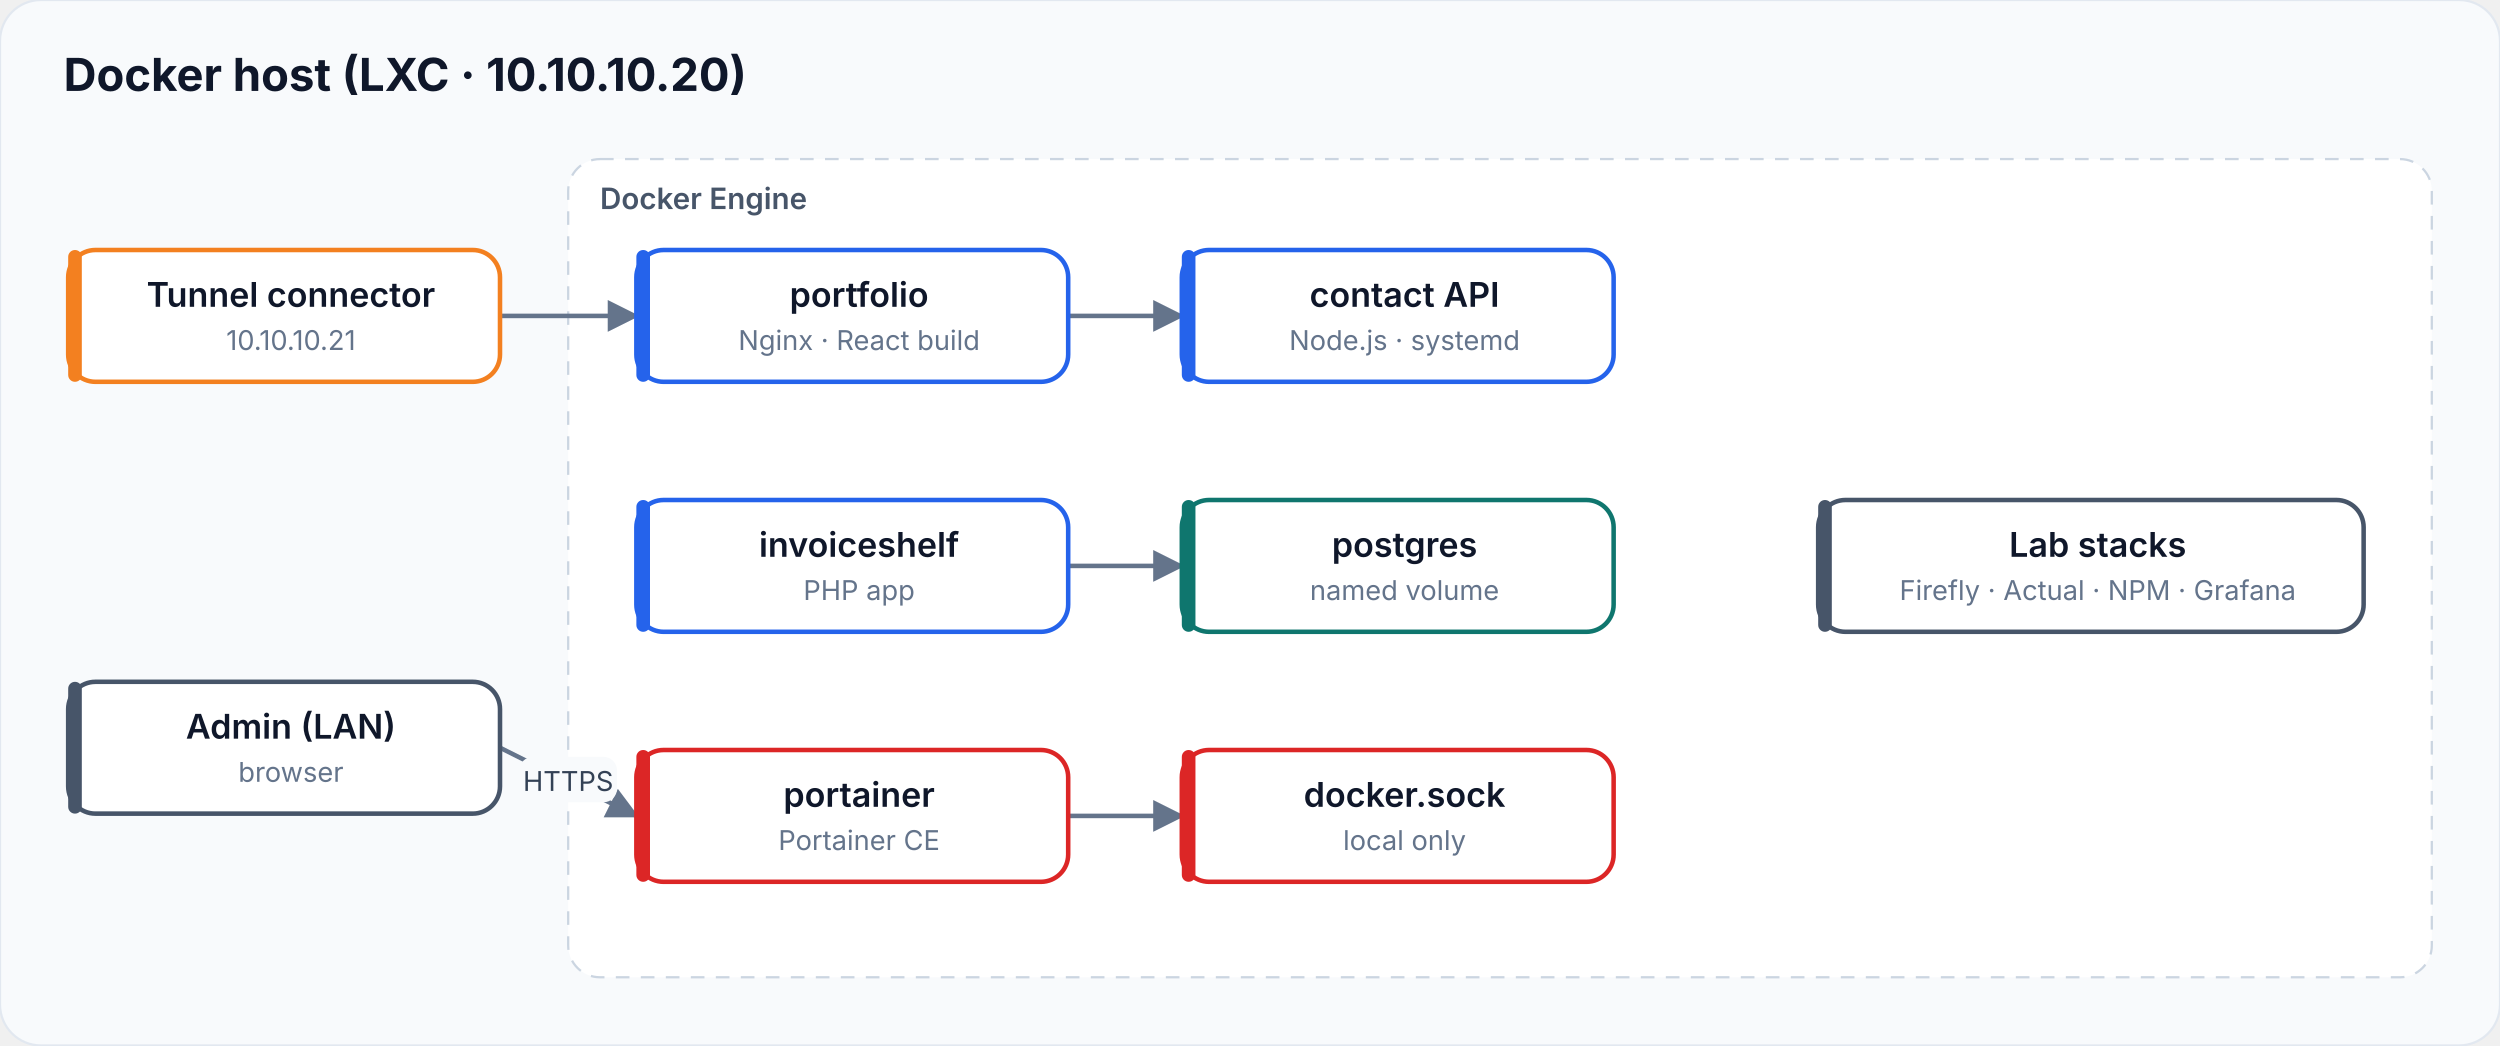
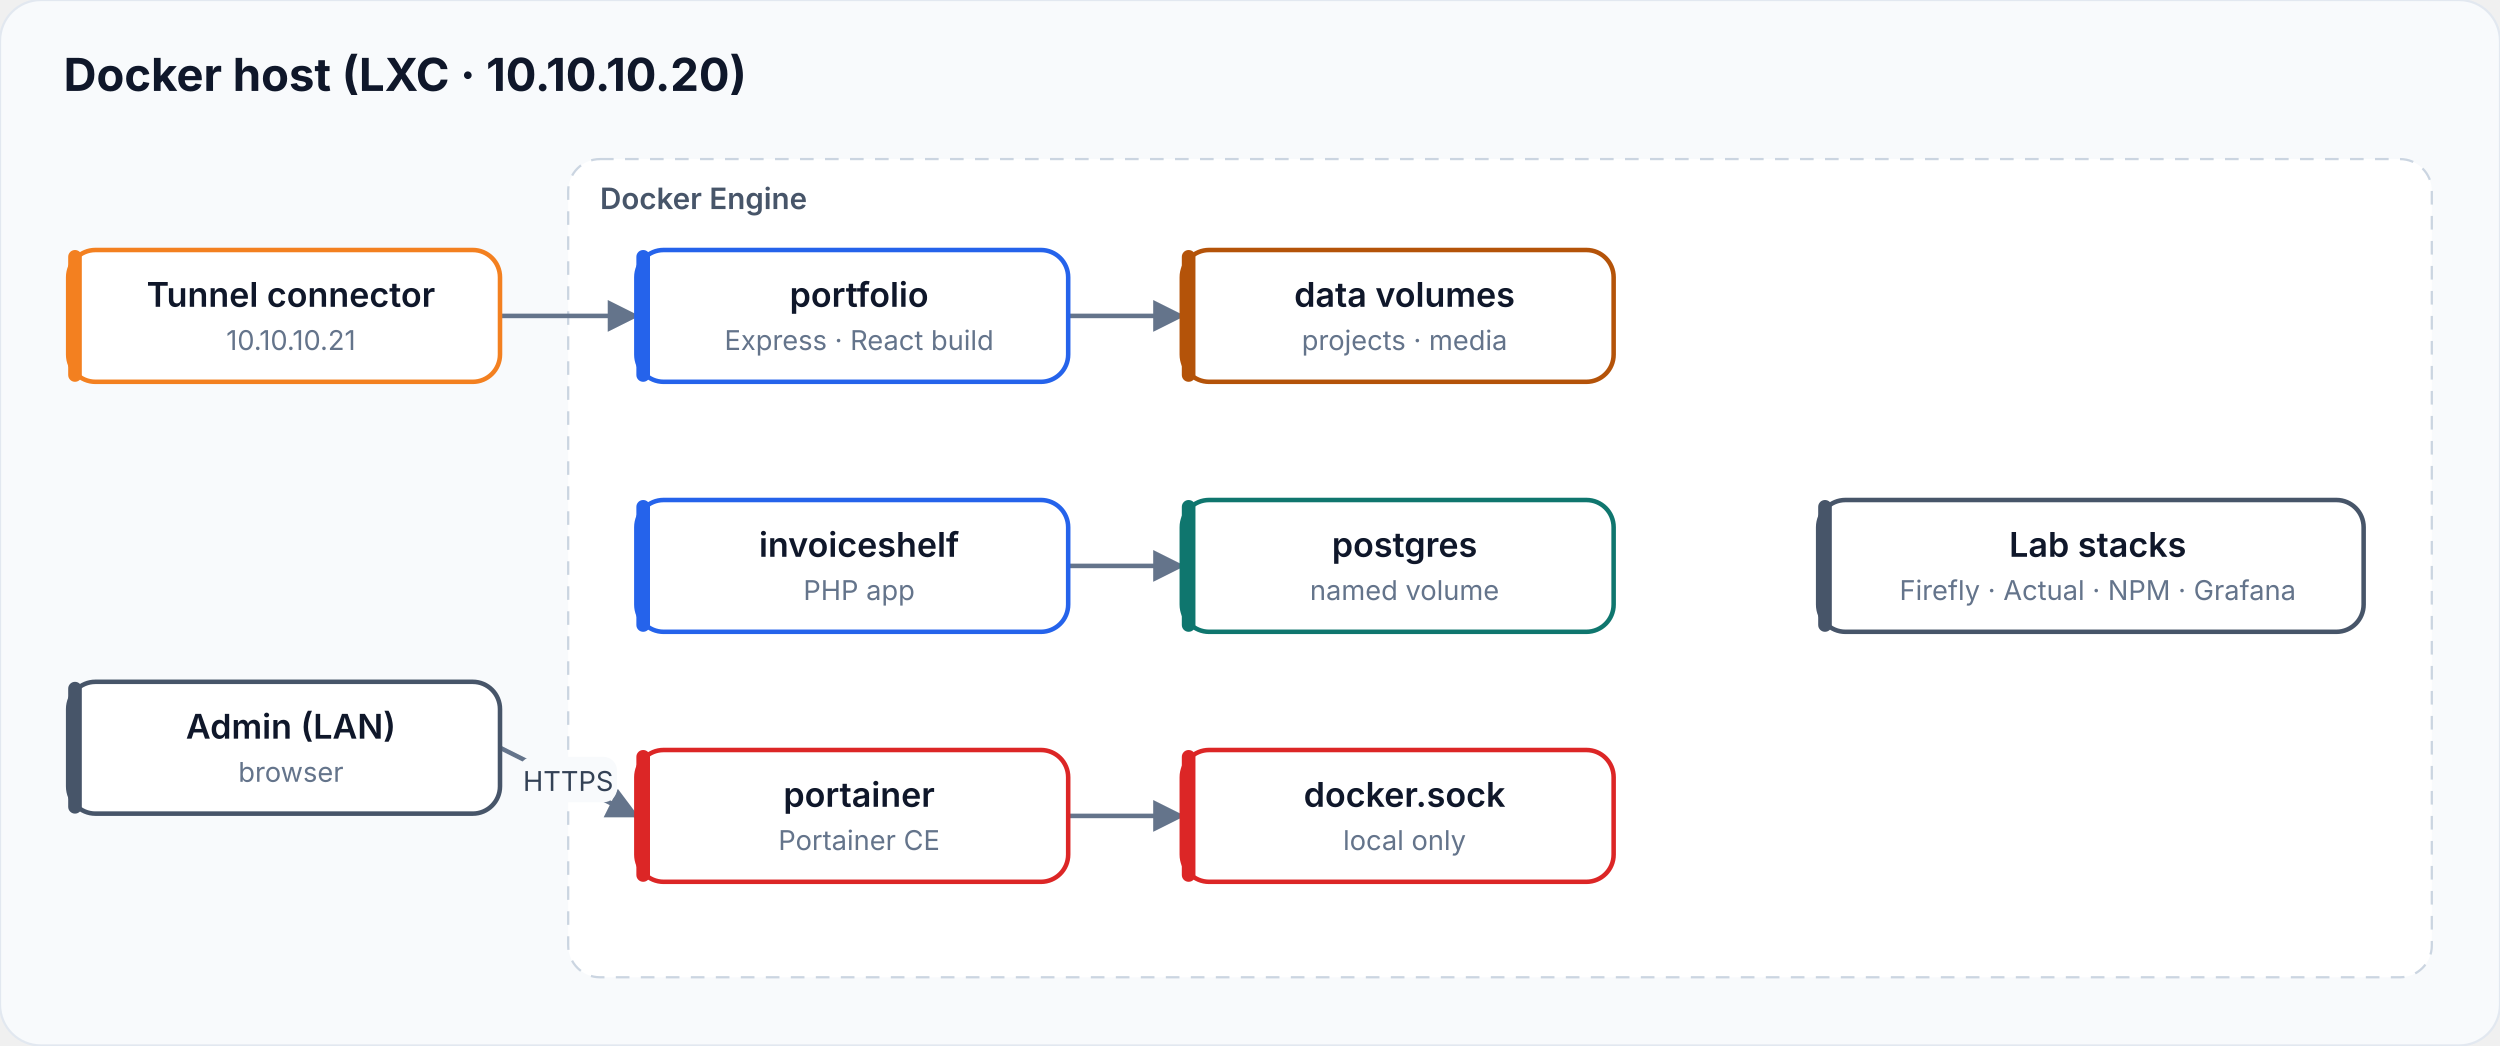
<svg xmlns="http://www.w3.org/2000/svg" width="1100" height="460" viewBox="0 0 1100 460" font-family="Inter,Segoe UI,Helvetica,Arial,sans-serif">
  <defs>
    <marker id="a" viewBox="0 0 10 10" refX="9" refY="5" markerWidth="7" markerHeight="7" orient="auto-start-reverse">
      <path d="M0 0L10 5L0 10z" fill="#64748B" />
    </marker>
  </defs>
  <rect width="1100" height="460" rx="18" fill="#F8FAFC" stroke="#E2E8F0" />
  <text x="28" y="40" font-size="20" font-weight="700" fill="#0F172A">Docker host (LXC · 10.10.10.20)</text>
  <rect x="250" y="70" width="820" height="360" rx="14" fill="#ffffff" stroke="#CBD5E1" stroke-dasharray="6 5" />
  <text x="264" y="92" font-size="13" font-weight="600" fill="#475569">Docker Engine</text>
  <line x1="220" y1="139.0" x2="280" y2="139.0" stroke="#64748B" stroke-width="2" marker-end="url(#a)" />
  <line x1="470" y1="139.0" x2="520" y2="139.0" stroke="#64748B" stroke-width="2" marker-end="url(#a)" />
  <line x1="470" y1="249.0" x2="520" y2="249.0" stroke="#64748B" stroke-width="2" marker-end="url(#a)" />
  <line x1="220" y1="329.0" x2="280" y2="359.0" stroke="#64748B" stroke-width="2" marker-end="url(#a)" />
  <rect x="228.5" y="333.0" width="43" height="20" rx="6" fill="#F8FAFC" />
  <text x="250.0" y="348.0" text-anchor="middle" font-size="12" fill="#334155">HTTPS</text>
  <line x1="470" y1="359.0" x2="520" y2="359.0" stroke="#64748B" stroke-width="2" marker-end="url(#a)" />
  <rect x="30" y="110" width="190" height="58" rx="12" fill="#ffffff" stroke="#F38020" stroke-width="2" />
  <rect x="30" y="110" width="6" height="58" rx="3" fill="#F38020" />
  <text x="128.0" y="135.0" text-anchor="middle" font-size="15" font-weight="600" fill="#0F172A">Tunnel connector</text>
  <text x="128.0" y="154.0" text-anchor="middle" font-size="12" fill="#64748B">10.10.10.21</text>
  <rect x="30" y="300" width="190" height="58" rx="12" fill="#ffffff" stroke="#475569" stroke-width="2" />
  <rect x="30" y="300" width="6" height="58" rx="3" fill="#475569" />
  <text x="128.0" y="325.0" text-anchor="middle" font-size="15" font-weight="600" fill="#0F172A">Admin (LAN)</text>
  <text x="128.0" y="344.0" text-anchor="middle" font-size="12" fill="#64748B">browser</text>
  <rect x="280" y="110" width="190" height="58" rx="12" fill="#ffffff" stroke="#2563EB" stroke-width="2" />
  <rect x="280" y="110" width="6" height="58" rx="3" fill="#2563EB" />
  <text x="378.0" y="135.0" text-anchor="middle" font-size="15" font-weight="600" fill="#0F172A">portfolio</text>
-   <text x="378.0" y="154.0" text-anchor="middle" font-size="12" fill="#64748B">Nginx · React build</text>
-   <rect x="520" y="110" width="190" height="58" rx="12" fill="#ffffff" stroke="#2563EB" stroke-width="2" />
-   <rect x="520" y="110" width="6" height="58" rx="3" fill="#2563EB" />
-   <text x="618.0" y="135.0" text-anchor="middle" font-size="15" font-weight="600" fill="#0F172A">contact API</text>
-   <text x="618.0" y="154.0" text-anchor="middle" font-size="12" fill="#64748B">Node.js · systemd</text>
+   <text x="378.0" y="154.0" text-anchor="middle" font-size="12" fill="#64748B">Express · React build</text>
+   <rect x="520" y="110" width="190" height="58" rx="12" fill="#ffffff" stroke="#B45309" stroke-width="2" />
+   <rect x="520" y="110" width="6" height="58" rx="3" fill="#B45309" />
+   <text x="618.0" y="135.0" text-anchor="middle" font-size="15" font-weight="600" fill="#0F172A">data volumes</text>
+   <text x="618.0" y="154.0" text-anchor="middle" font-size="12" fill="#64748B">projects · media</text>
  <rect x="280" y="220" width="190" height="58" rx="12" fill="#ffffff" stroke="#2563EB" stroke-width="2" />
  <rect x="280" y="220" width="6" height="58" rx="3" fill="#2563EB" />
  <text x="378.0" y="245.0" text-anchor="middle" font-size="15" font-weight="600" fill="#0F172A">invoiceshelf</text>
  <text x="378.0" y="264.0" text-anchor="middle" font-size="12" fill="#64748B">PHP app</text>
  <rect x="520" y="220" width="190" height="58" rx="12" fill="#ffffff" stroke="#0F766E" stroke-width="2" />
  <rect x="520" y="220" width="6" height="58" rx="3" fill="#0F766E" />
  <text x="618.0" y="245.0" text-anchor="middle" font-size="15" font-weight="600" fill="#0F172A">postgres</text>
  <text x="618.0" y="264.0" text-anchor="middle" font-size="12" fill="#64748B">named volume</text>
  <rect x="280" y="330" width="190" height="58" rx="12" fill="#ffffff" stroke="#DC2626" stroke-width="2" />
  <rect x="280" y="330" width="6" height="58" rx="3" fill="#DC2626" />
  <text x="378.0" y="355.0" text-anchor="middle" font-size="15" font-weight="600" fill="#0F172A">portainer</text>
  <text x="378.0" y="374.0" text-anchor="middle" font-size="12" fill="#64748B">Portainer CE</text>
  <rect x="520" y="330" width="190" height="58" rx="12" fill="#ffffff" stroke="#DC2626" stroke-width="2" />
  <rect x="520" y="330" width="6" height="58" rx="3" fill="#DC2626" />
  <text x="618.0" y="355.0" text-anchor="middle" font-size="15" font-weight="600" fill="#0F172A">docker.sock</text>
  <text x="618.0" y="374.0" text-anchor="middle" font-size="12" fill="#64748B">local only</text>
  <rect x="800" y="220" width="240" height="58" rx="12" fill="#ffffff" stroke="#475569" stroke-width="2" />
  <rect x="800" y="220" width="6" height="58" rx="3" fill="#475569" />
  <text x="923.0" y="245.0" text-anchor="middle" font-size="15" font-weight="600" fill="#0F172A">Lab stacks</text>
  <text x="923.0" y="264.0" text-anchor="middle" font-size="12" fill="#64748B">Firefly · Actual · NPM · Grafana</text>
</svg>
